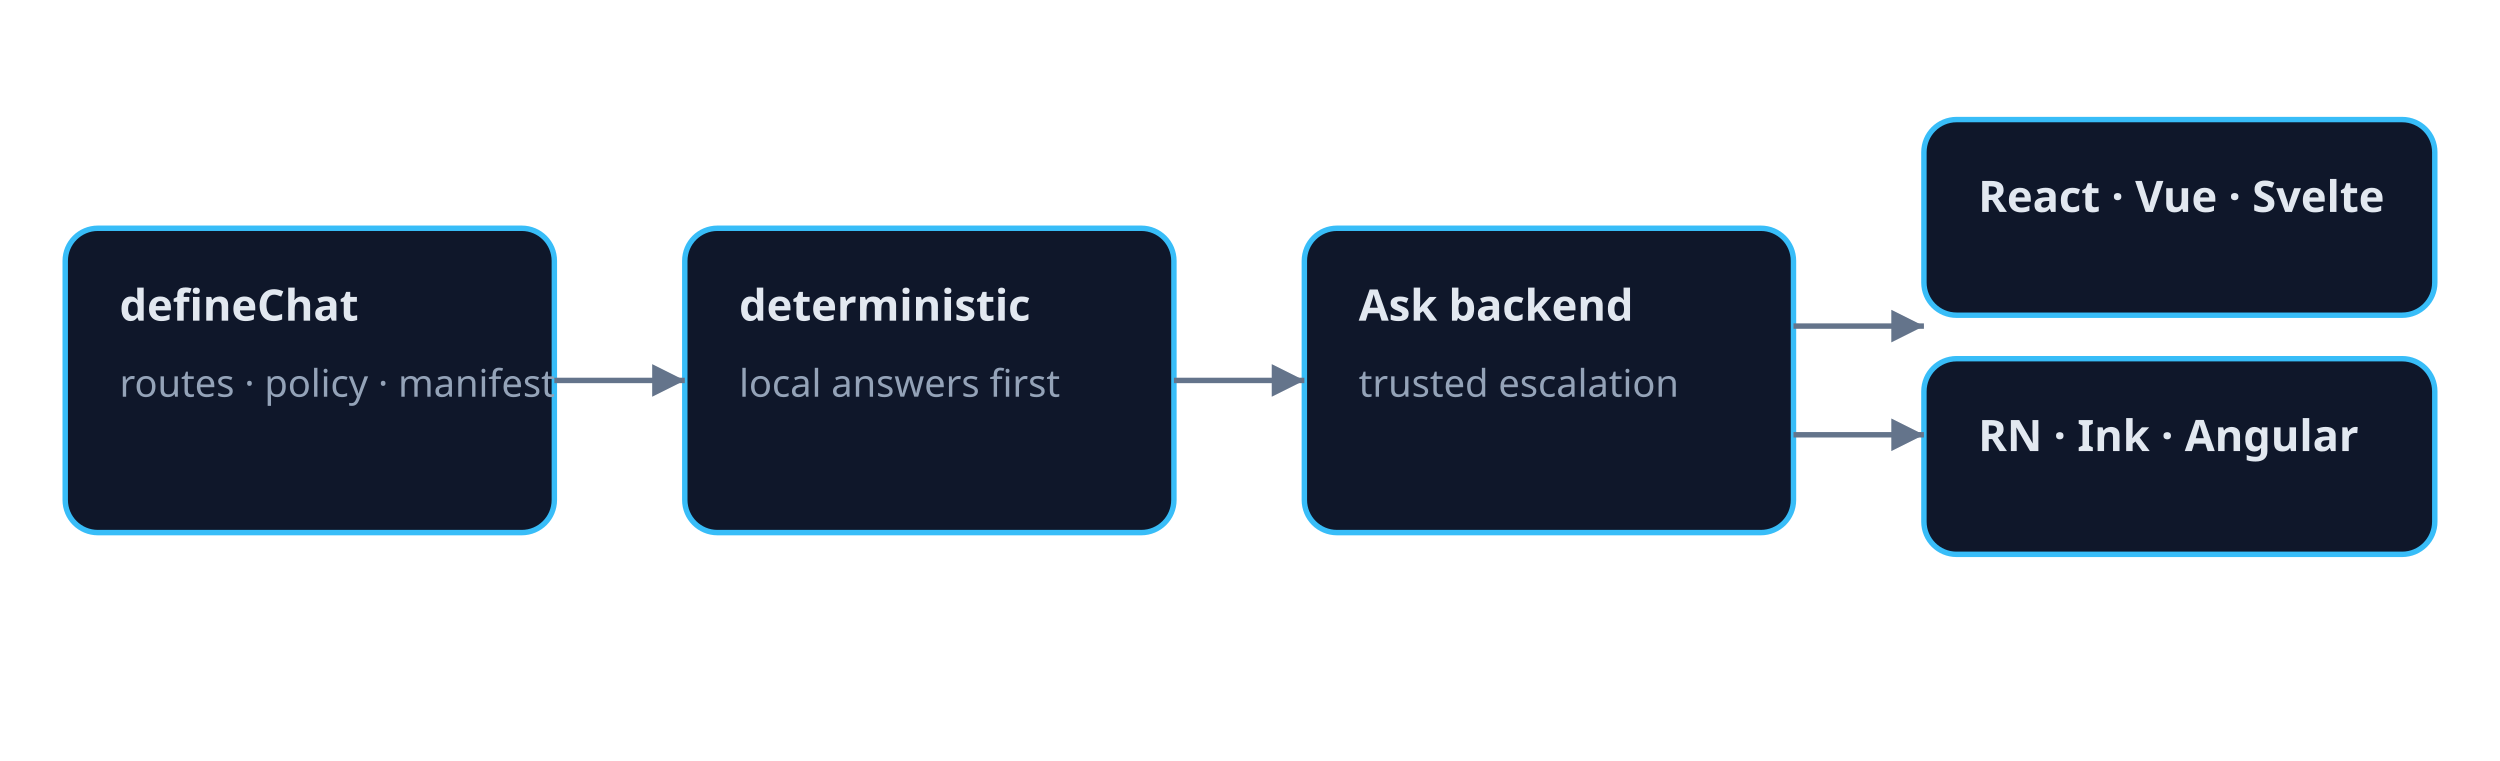
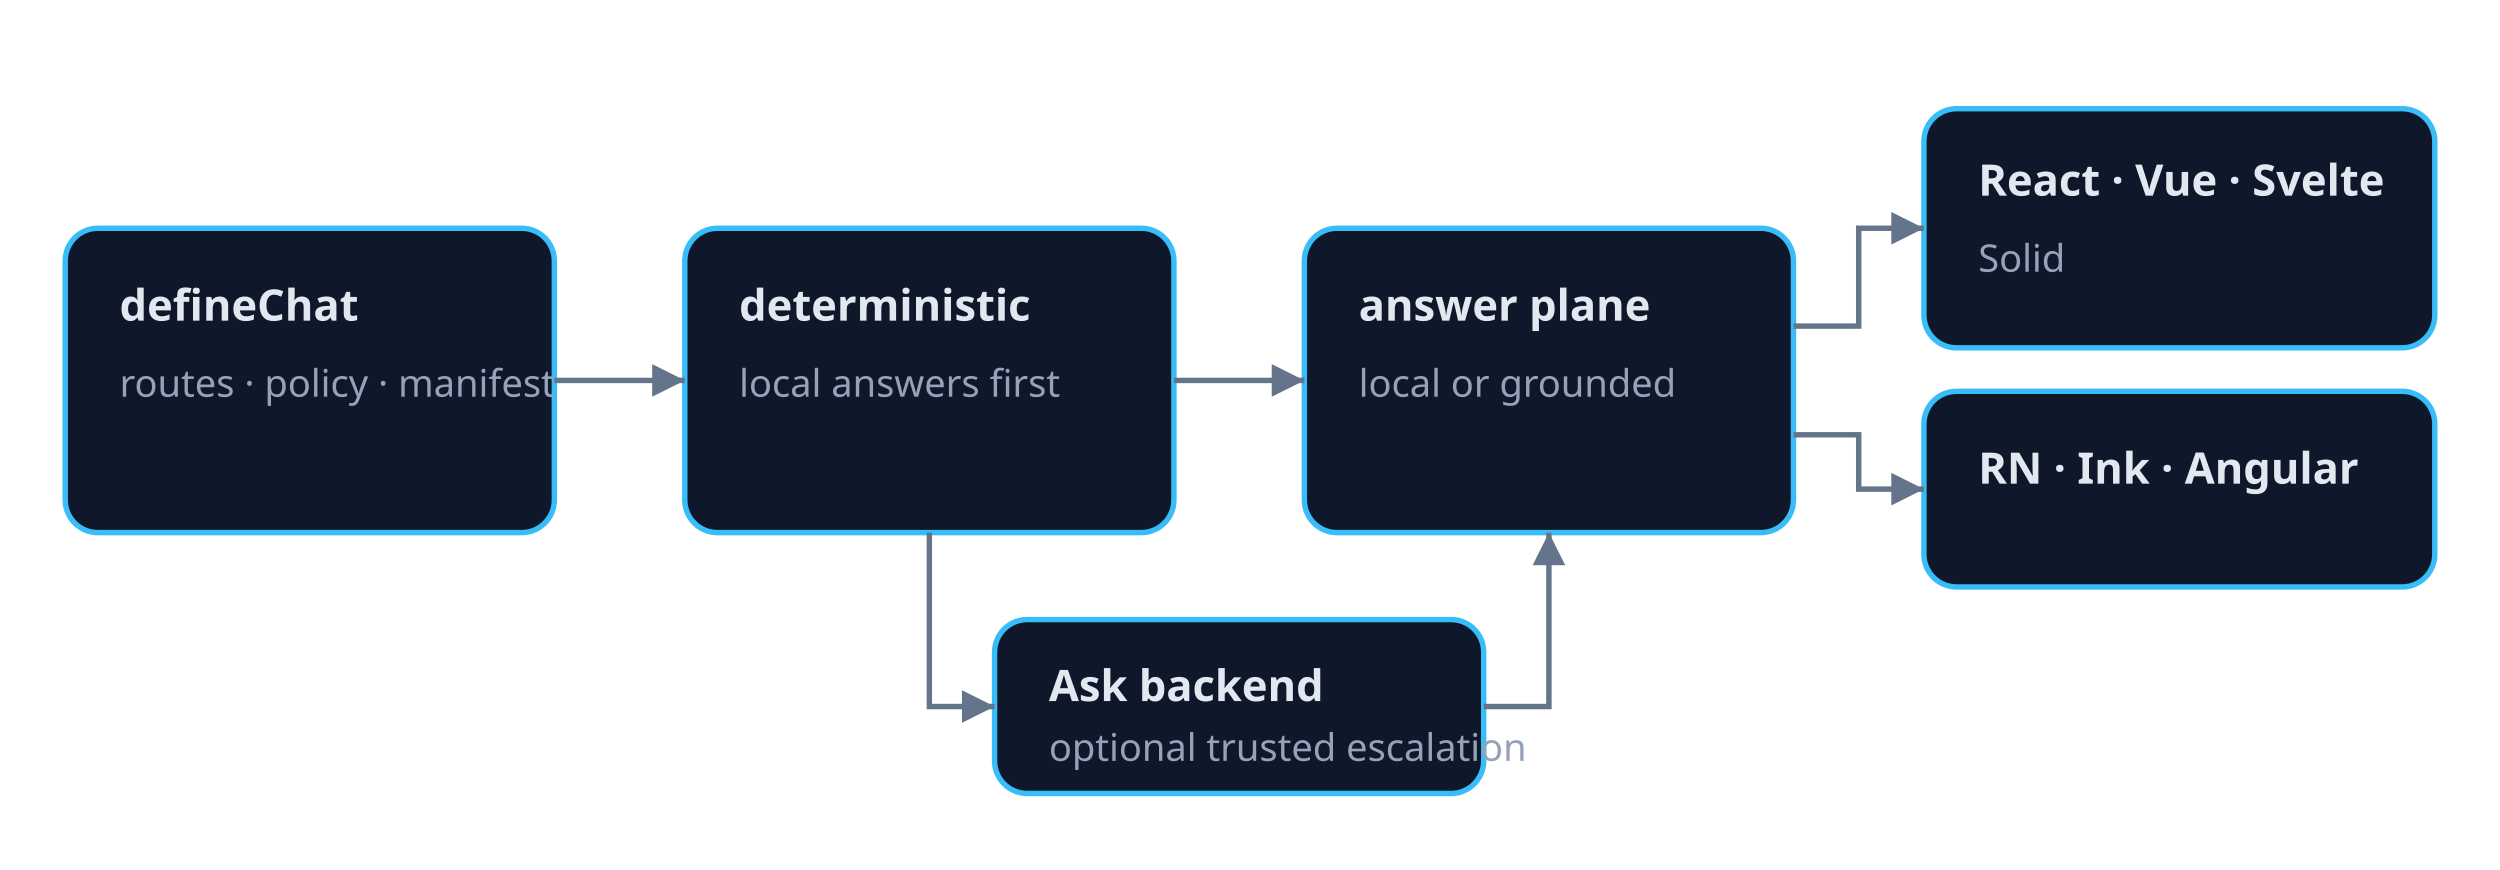
- <svg xmlns="http://www.w3.org/2000/svg" viewBox="0 0 920 280" role="img" aria-label="AgentsKit Chat architecture: one definition, deterministic answers, then native renderers">
+ <svg xmlns="http://www.w3.org/2000/svg" viewBox="0 0 920 320" role="img" aria-label="AgentsKit Chat architecture: one definition, deterministic answers, optional Ask escalation, then seven native renderers">
  <defs>
    <style>
      .box { fill: #0f172a; stroke: #38bdf8; stroke-width: 2; rx: 12; }
      .label { fill: #e2e8f0; font: 600 16px ui-sans-serif, system-ui, sans-serif; }
      .sub { fill: #94a3b8; font: 14px ui-sans-serif, system-ui, sans-serif; }
      .arrow { stroke: #64748b; stroke-width: 2; marker-end: url(#arrow); fill: none; }
    </style>
    <marker id="arrow" markerWidth="8" markerHeight="8" refX="6" refY="3" orient="auto">
      <path d="M0,0 L6,3 L0,6 Z" fill="#64748b" />
    </marker>
  </defs>
  <rect class="box" x="24" y="84" width="180" height="112" />
  <text class="label" x="44" y="118">defineChat</text>
  <text class="sub" x="44" y="146">routes · policy · manifest</text>
  <rect class="box" x="252" y="84" width="180" height="112" />
  <text class="label" x="272" y="118">deterministic</text>
  <text class="sub" x="272" y="146">local answers first</text>
  <rect class="box" x="480" y="84" width="180" height="112" />
-   <text class="label" x="500" y="118">Ask backend</text>
-   <text class="sub" x="500" y="146">trusted escalation</text>
-   <rect class="box" x="708" y="44" width="188" height="72" />
-   <text class="label" x="728" y="78">React · Vue · Svelte</text>
-   <rect class="box" x="708" y="132" width="188" height="72" />
-   <text class="label" x="728" y="166">RN · Ink · Angular</text>
+   <text class="label" x="500" y="118">answer plane</text>
+   <text class="sub" x="500" y="146">local or grounded</text>
+   <rect class="box" x="366" y="228" width="180" height="64" />
+   <text class="label" x="386" y="258">Ask backend</text>
+   <text class="sub" x="386" y="280">optional trusted escalation</text>
+   <rect class="box" x="708" y="40" width="188" height="88" />
+   <text class="label" x="728" y="72">React · Vue · Svelte</text>
+   <text class="sub" x="728" y="100">Solid</text>
+   <rect class="box" x="708" y="144" width="188" height="72" />
+   <text class="label" x="728" y="178">RN · Ink · Angular</text>
  <path class="arrow" d="M204 140 H252" />
  <path class="arrow" d="M432 140 H480" />
-   <path class="arrow" d="M660 120 H708" />
-   <path class="arrow" d="M660 160 H708" />
+   <path class="arrow" d="M342 196 V260 H366" />
+   <path class="arrow" d="M546 260 H570 V196" />
+   <path class="arrow" d="M660 120 H684 V84 H708" />
+   <path class="arrow" d="M660 160 H684 V180 H708" />
</svg>
